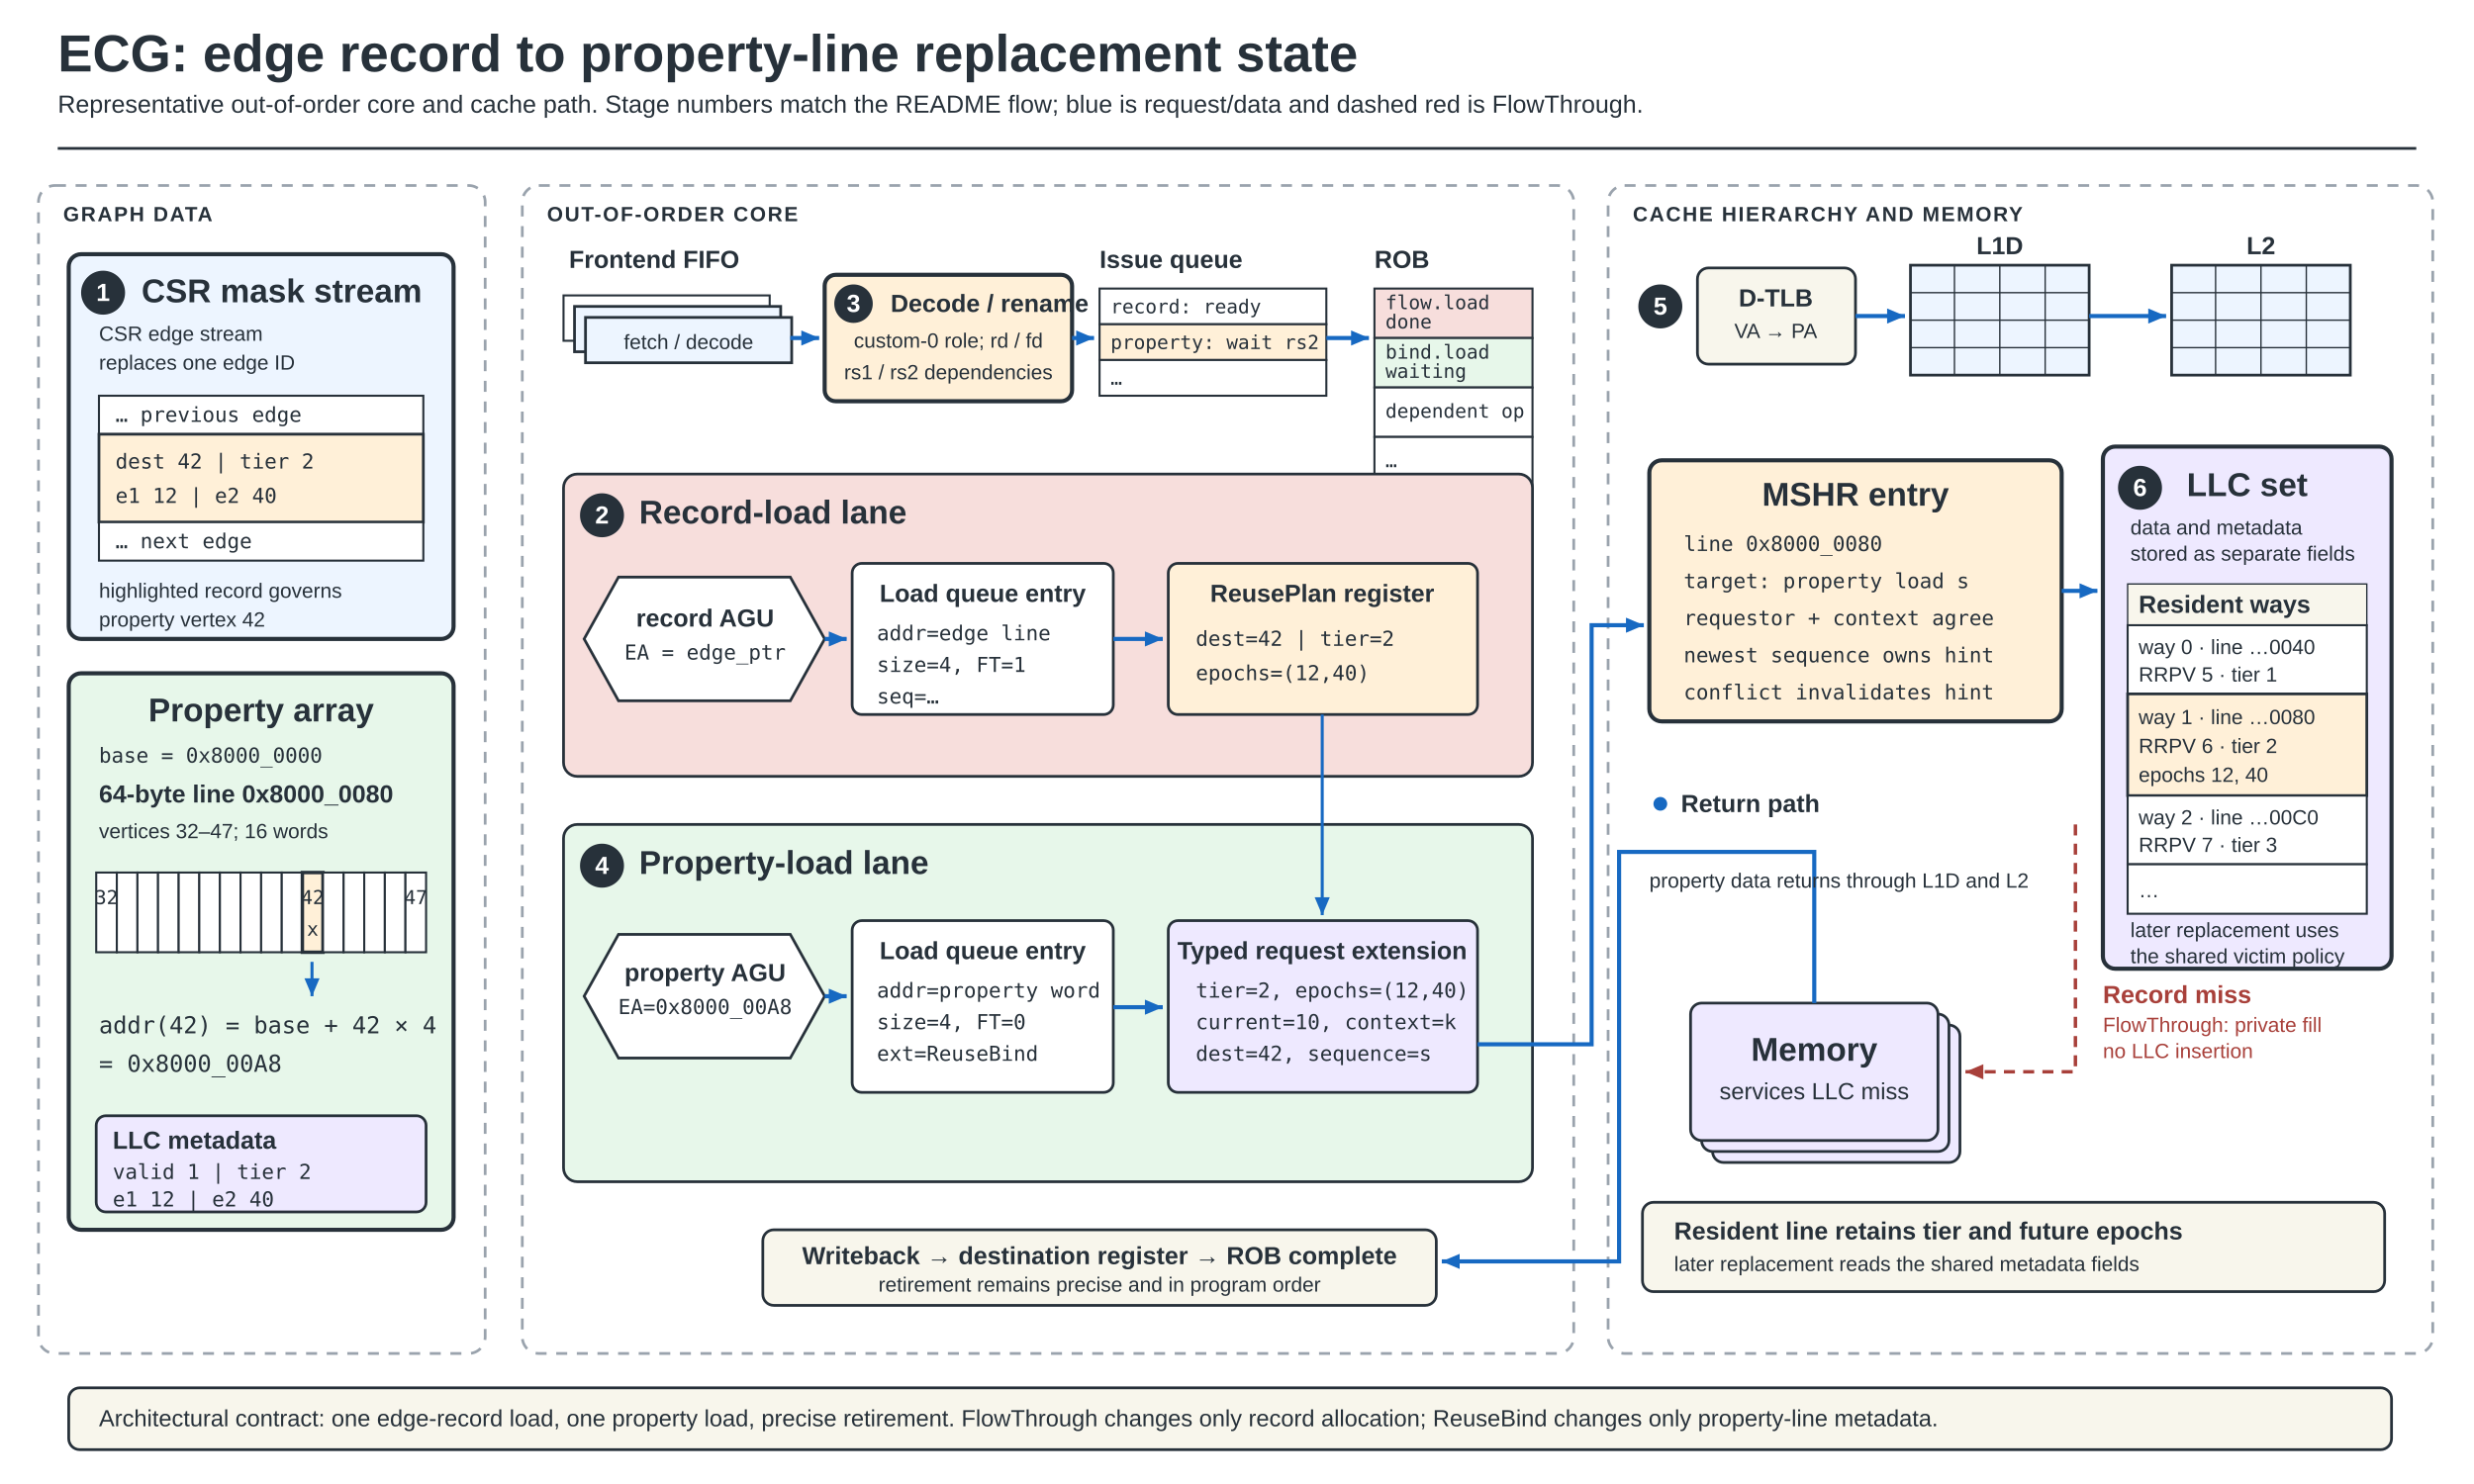
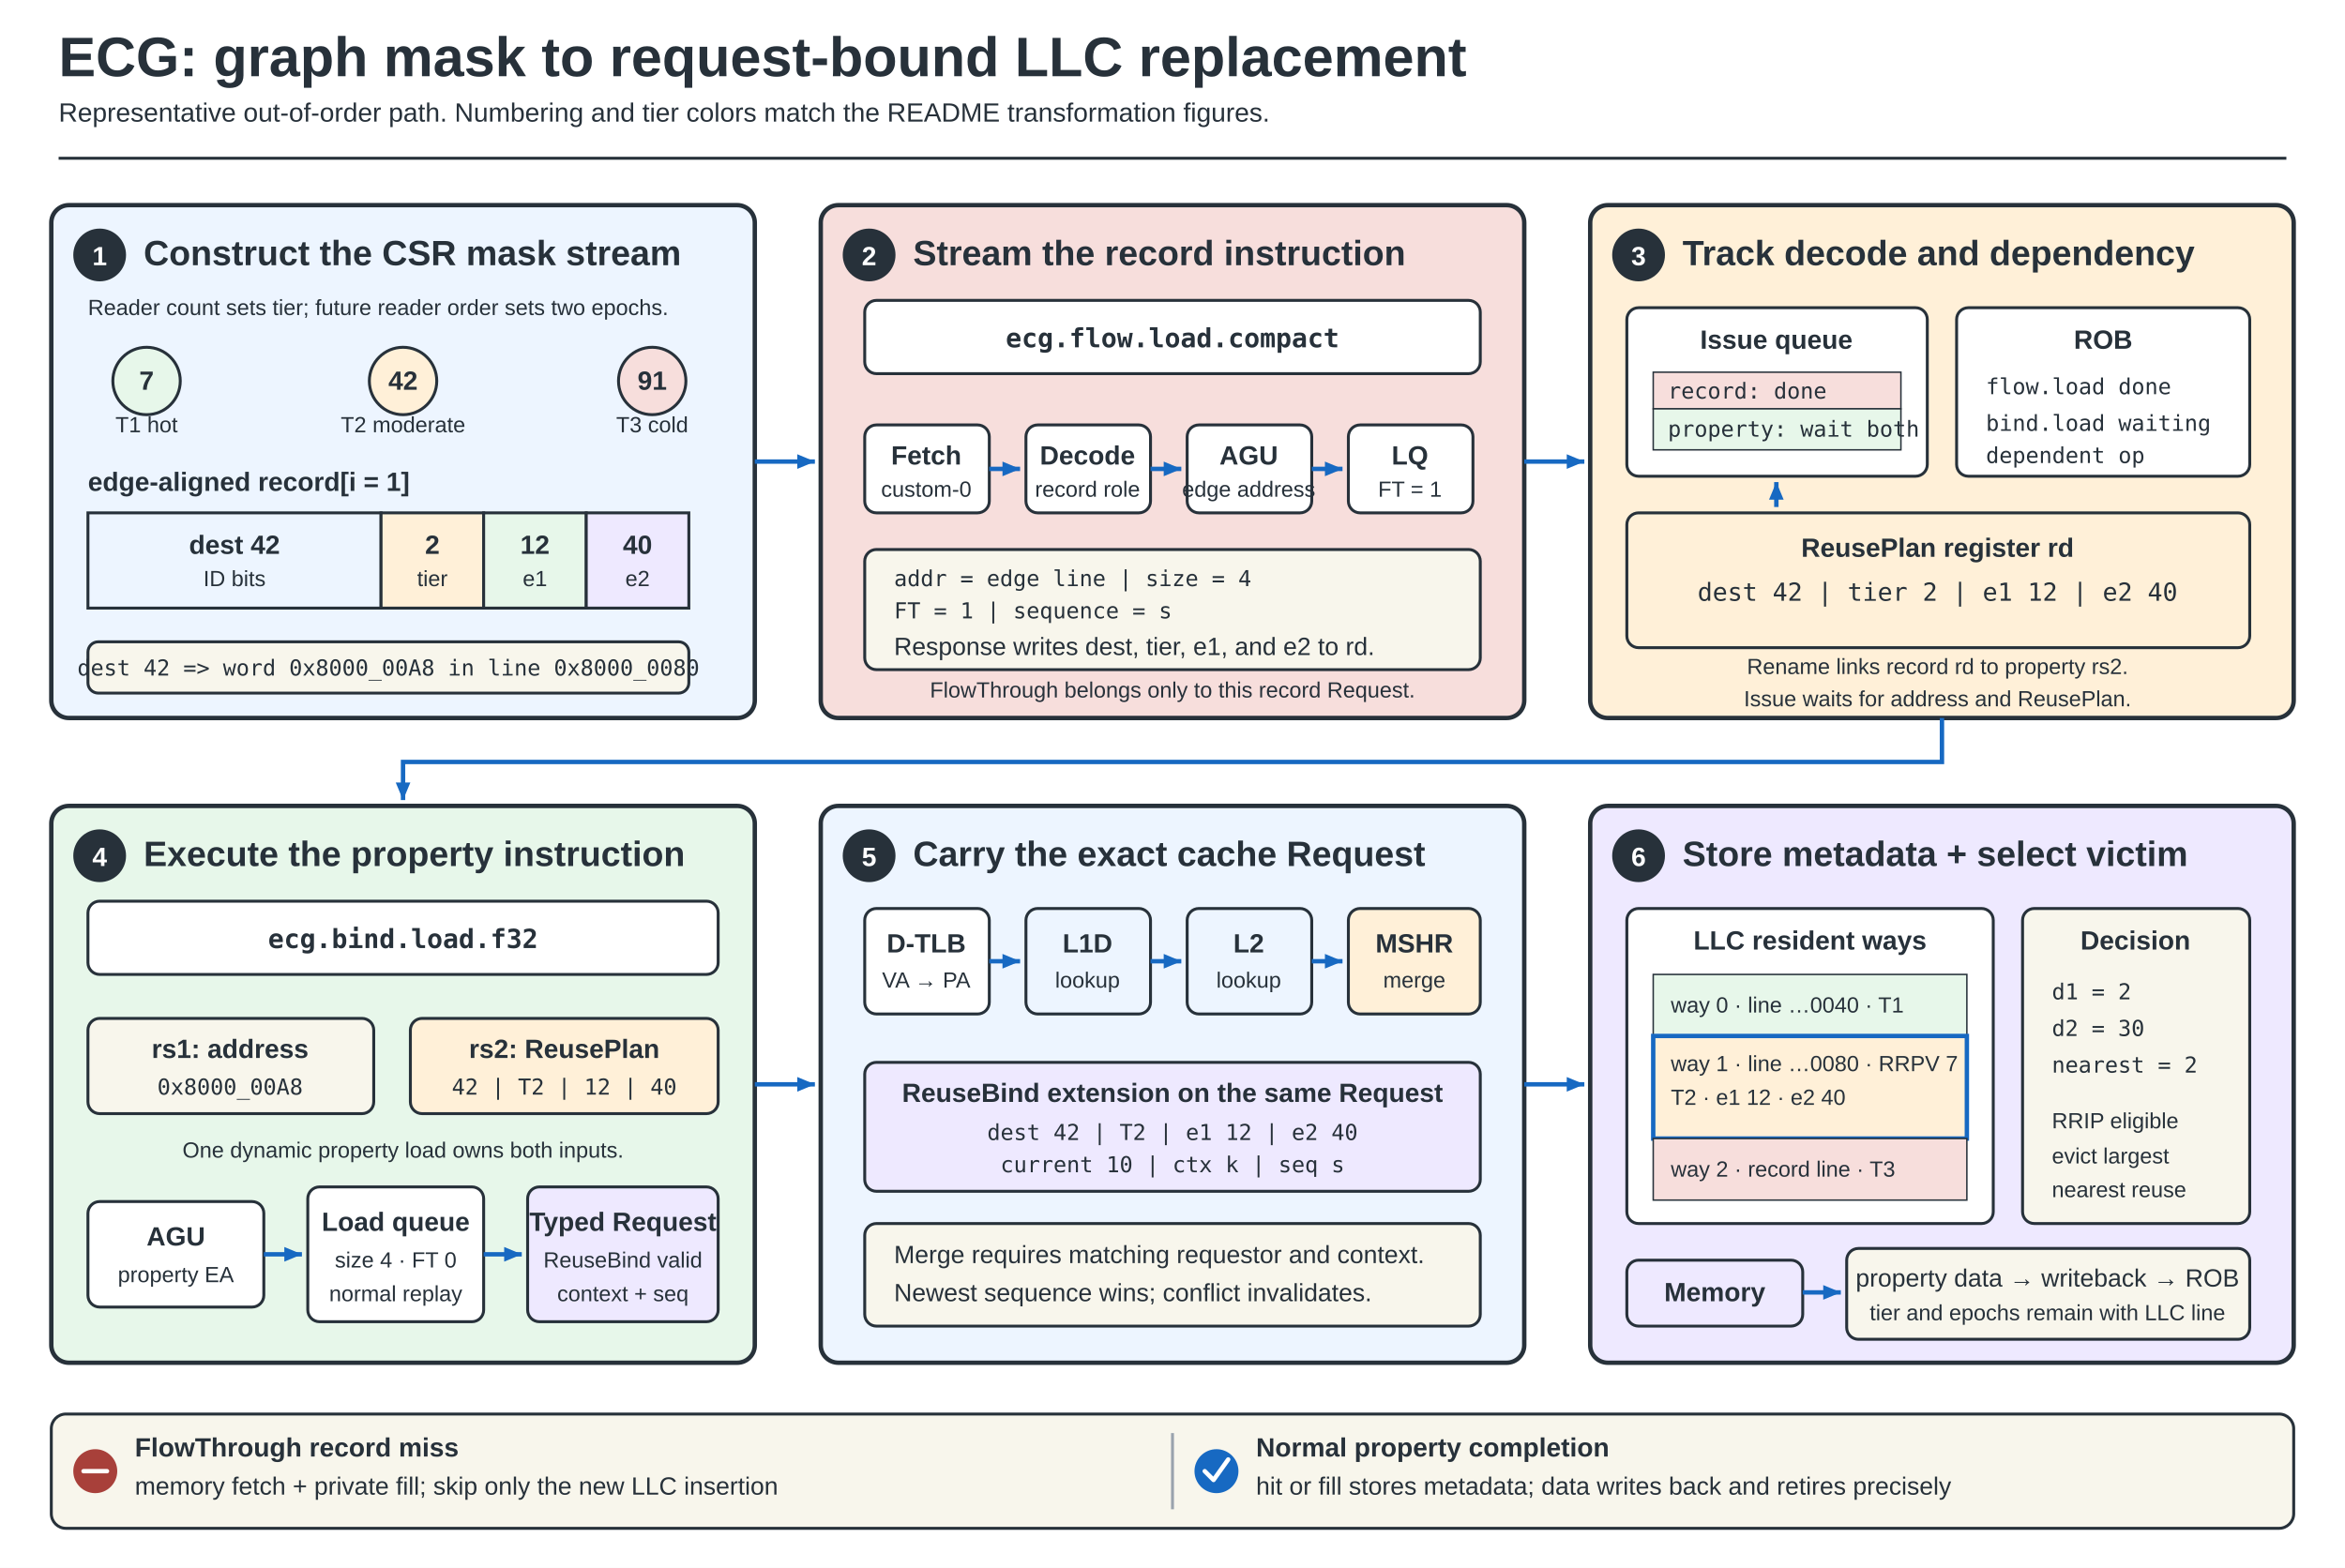
- <svg xmlns="http://www.w3.org/2000/svg" width="1800" height="1080" viewBox="0 0 1800 1080" role="img" aria-labelledby="title desc" fill="#27313A">
+ <svg xmlns="http://www.w3.org/2000/svg" width="1600" height="1070" viewBox="0 0 1600 1070" role="img" aria-labelledby="title desc" fill="#27313A">
  <defs>
-     <marker id="arrow" viewBox="0 0 13 11" markerWidth="13" markerHeight="11" refX="13" refY="5.5" orient="auto" markerUnits="userSpaceOnUse">
-       <path d="M0 0 L13 5.5 L0 11 Z" fill="#1769C2" />
-     </marker>
-     <marker id="arrow-red" viewBox="0 0 13 11" markerWidth="13" markerHeight="11" refX="13" refY="5.5" orient="auto" markerUnits="userSpaceOnUse">
-       <path d="M0 0 L13 5.5 L0 11 Z" fill="#A8403A" />
+     <marker id="arrow" viewBox="0 0 12 10" markerWidth="12" markerHeight="10" refX="12" refY="5" orient="auto" markerUnits="userSpaceOnUse">
+       <path d="M0 0 L12 5 L0 10 Z" fill="#1769C2" />
    </marker>
    <style>
      :root{color-scheme:light dark}
      @media(prefers-color-scheme:dark){
        [fill="#27313A"]{fill:#ECE7DD}[stroke="#27313A"]{stroke:#ECE7DD}
        [fill="#FFFFFF"]{fill:#1E2327}[fill="#F8F6EC"]{fill:#252A2E}
        [fill="#EDF5FF"]{fill:#273846}[fill="#E7F7EA"]{fill:#24382A}
        [fill="#FFF0D8"]{fill:#3B3122}[fill="#F7DEDC"]{fill:#3D292A}
        [fill="#EEE9FF"]{fill:#302C3C}[stroke="#9AA3AD"]{stroke:#747D86}
      }
-       .sans{font-family:Arial,Helvetica,sans-serif}.mono{font-family:"SFMono-Regular",Consolas,monospace}
-       .title{font-size:38px;font-weight:700}.subtitle{font-size:18px}
-       .domain{font-size:15px;font-weight:700;letter-spacing:1.2px}
-       .heading{font-size:24px;font-weight:700}.label{font-size:18px;font-weight:700}
-       .body{font-size:17px}.small{font-size:15px}.tiny{font-size:14px}
+       .sans{font-family:Arial,Helvetica,sans-serif}
+       .mono{font-family:"SFMono-Regular",Consolas,monospace}
+       .title{font-size:38px;font-weight:700}
+       .subtitle{font-size:18px}
+       .heading{font-size:24px;font-weight:700}
+       .label{font-size:18px;font-weight:700}
+       .body{font-size:17px}
+       .small{font-size:15px}
+       .number{font-size:18px;font-weight:700}
      .arrow{fill:none;stroke:#1769C2;stroke-width:3;marker-end:url(#arrow)}
-       .thin-arrow{fill:none;stroke:#1769C2;stroke-width:2.2;marker-end:url(#arrow)}
-       .flow-arrow{fill:none;stroke:#A8403A;stroke-width:2.5;stroke-dasharray:8 6;marker-end:url(#arrow-red)}
-       .slot{fill:#FFFFFF;stroke:#27313A;stroke-width:1.5}
+       .slot{fill:#FFFFFF;stroke:#27313A;stroke-width:2}
    </style>
  </defs>
-   <rect width="1800" height="1080" fill="#FFFFFF" />
-   <text x="42" y="52" class="sans title">ECG: edge record to property-line replacement state</text>
-   <text x="42" y="82" class="sans subtitle">Representative out-of-order core and cache path. Stage numbers match the README flow; blue is request/data and dashed red is FlowThrough.</text>
-   <line x1="42" y1="108" x2="1758" y2="108" stroke="#27313A" stroke-width="2" />
-   <rect x="28" y="135" width="325" height="850" rx="12" fill="none" stroke="#9AA3AD" stroke-width="2" stroke-dasharray="8 7" />
-   <text x="46" y="161" class="sans domain">GRAPH DATA</text>
-   <rect x="50" y="185" width="280" height="280" rx="9" fill="#EDF5FF" stroke="#27313A" stroke-width="3" />
-   <circle cx="75" cy="213" r="16" fill="#27313A" />
-   <text x="75" y="219" text-anchor="middle" fill="#FFFFFF" class="sans label">1</text>
-   <text x="205" y="220" text-anchor="middle" class="sans heading">CSR mask stream</text>
-   <text x="72" y="248" class="sans small">CSR edge stream</text>
-   <text x="72" y="269" class="sans small">replaces one edge ID</text>
-   <g class="mono small">
-     <rect x="72" y="288" width="236" height="28" class="slot" />
-     <text x="84" y="307">… previous edge</text>
-     <rect x="72" y="316" width="236" height="64" fill="#FFF0D8" stroke="#27313A" stroke-width="2" />
-     <text x="84" y="341">dest 42 | tier 2</text>
-     <text x="84" y="366">e1 12 | e2 40</text>
-     <rect x="72" y="380" width="236" height="28" class="slot" />
-     <text x="84" y="399">… next edge</text>
-   </g>
-   <text x="72" y="435" class="sans small">highlighted record governs</text>
-   <text x="72" y="456" class="sans small">property vertex 42</text>
-   <rect x="50" y="490" width="280" height="405" rx="9" fill="#E7F7EA" stroke="#27313A" stroke-width="3" />
-   <text x="190" y="525" text-anchor="middle" class="sans heading">Property array</text>
-   <text x="72" y="555" class="mono small">base = 0x8000_0000</text>
-   <text x="72" y="584" class="sans label">64-byte line 0x8000_0080</text>
-   <text x="72" y="610" class="sans small">vertices 32–47; 16 words</text>
-   <g transform="translate(70 635)">
-     <g class="mono tiny" text-anchor="middle">
-       <rect x="0" y="0" width="15" height="58" class="slot" />
-       <text x="7.5" y="23">32</text>
-       <rect x="15" y="0" width="15" height="58" class="slot" />
-       <rect x="30" y="0" width="15" height="58" class="slot" />
-       <rect x="45" y="0" width="15" height="58" class="slot" />
-       <rect x="60" y="0" width="15" height="58" class="slot" />
-       <rect x="75" y="0" width="15" height="58" class="slot" />
-       <rect x="90" y="0" width="15" height="58" class="slot" />
-       <rect x="105" y="0" width="15" height="58" class="slot" />
-       <rect x="120" y="0" width="15" height="58" class="slot" />
-       <rect x="135" y="0" width="15" height="58" class="slot" />
-       <rect x="150" y="0" width="15" height="58" fill="#FFF0D8" stroke="#27313A" stroke-width="2.5" />
-       <text x="157.5" y="23">42</text>
-       <text x="157.5" y="46">x</text>
-       <rect x="165" y="0" width="15" height="58" class="slot" />
-       <rect x="180" y="0" width="15" height="58" class="slot" />
-       <rect x="195" y="0" width="15" height="58" class="slot" />
-       <rect x="210" y="0" width="15" height="58" class="slot" />
-       <rect x="225" y="0" width="15" height="58" class="slot" />
-       <text x="232.5" y="23">47</text>
-     </g>
-   </g>
-   <path d="M227 700 V725" class="thin-arrow" />
-   <text x="72" y="752" class="mono body">addr(42) = base + 42 × 4</text>
-   <text x="72" y="780" class="mono body">= 0x8000_00A8</text>
-   <rect x="70" y="812" width="240" height="70" rx="7" fill="#EEE9FF" stroke="#27313A" stroke-width="2" />
-   <text x="82" y="836" class="sans label">LLC metadata</text>
-   <text x="82" y="858" class="mono small">valid 1 | tier 2</text>
-   <text x="82" y="878" class="mono small">e1 12 | e2 40</text>
-   <rect x="380" y="135" width="765" height="850" rx="12" fill="none" stroke="#9AA3AD" stroke-width="2" stroke-dasharray="8 7" />
-   <text x="398" y="161" class="sans domain">OUT-OF-ORDER CORE</text>
-   <text x="414" y="195" class="sans label">Frontend FIFO</text>
-   <g transform="translate(410 215)">
-     <rect x="0" y="0" width="150" height="33" class="slot" />
-     <rect x="8" y="8" width="150" height="33" fill="#EDF5FF" stroke="#27313A" stroke-width="2" />
-     <rect x="16" y="16" width="150" height="33" fill="#EDF5FF" stroke="#27313A" stroke-width="2" />
-     <text x="91" y="39" text-anchor="middle" class="sans small">fetch / decode</text>
-   </g>
-   <rect x="600" y="200" width="180" height="92" rx="8" fill="#FFF0D8" stroke="#27313A" stroke-width="3" />
-   <circle cx="621" cy="221" r="14" fill="#27313A" />
-   <text x="621" y="227" text-anchor="middle" fill="#FFFFFF" class="sans label">3</text>
-   <text x="720" y="227" text-anchor="middle" class="sans label">Decode / rename</text>
-   <text x="690" y="253" text-anchor="middle" class="sans small">custom-0 role; rd / fd</text>
-   <text x="690" y="276" text-anchor="middle" class="sans small">rs1 / rs2 dependencies</text>
-   <text x="800" y="195" class="sans label">Issue queue</text>
-   <g transform="translate(800 210)" class="mono tiny">
-     <rect x="0" y="0" width="165" height="26" class="slot" />
-     <text x="8" y="18">record: ready</text>
-     <rect x="0" y="26" width="165" height="26" fill="#FFF0D8" stroke="#27313A" stroke-width="1.5" />
-     <text x="8" y="44">property: wait rs2</text>
-     <rect x="0" y="52" width="165" height="26" class="slot" />
-     <text x="8" y="70">…</text>
-   </g>
-   <text x="1000" y="195" class="sans label">ROB</text>
-   <g transform="translate(1000 210)" class="mono tiny">
-     <rect x="0" y="0" width="115" height="36" fill="#F7DEDC" stroke="#27313A" stroke-width="1.5" />
-     <text x="8" y="15">flow.load</text>
-     <text x="8" y="29">done</text>
-     <rect x="0" y="36" width="115" height="36" fill="#E7F7EA" stroke="#27313A" stroke-width="1.5" />
-     <text x="8" y="51">bind.load</text>
-     <text x="8" y="65">waiting</text>
-     <rect x="0" y="72" width="115" height="36" class="slot" />
-     <text x="8" y="94">dependent op</text>
-     <rect x="0" y="108" width="115" height="36" class="slot" />
-     <text x="8" y="130">…</text>
-   </g>
-   <path d="M575 246 H596" class="arrow" />
-   <path d="M780 246 H796" class="arrow" />
-   <path d="M965 246 H996" class="arrow" />
-   <rect x="410" y="345" width="705" height="220" rx="10" fill="#F7DEDC" stroke="#27313A" stroke-width="2" />
-   <circle cx="438" cy="375" r="16" fill="#27313A" />
-   <text x="438" y="381" text-anchor="middle" fill="#FFFFFF" class="sans label">2</text>
-   <text x="465" y="381" class="sans heading">Record-load lane</text>
-   <polygon points="450,420 575,420 600,465 575,510 450,510 425,465" fill="#FFFFFF" stroke="#27313A" stroke-width="2" />
-   <text x="513" y="456" text-anchor="middle" class="sans label">record AGU</text>
-   <text x="513" y="480" text-anchor="middle" class="mono small">EA = edge_ptr</text>
-   <rect x="620" y="410" width="190" height="110" rx="7" fill="#FFFFFF" stroke="#27313A" stroke-width="2" />
-   <text x="715" y="438" text-anchor="middle" class="sans label">Load queue entry</text>
-   <text x="638" y="466" class="mono small">addr=edge line</text>
-   <text x="638" y="489" class="mono small">size=4, FT=1</text>
-   <text x="638" y="512" class="mono small">seq=…</text>
-   <rect x="850" y="410" width="225" height="110" rx="7" fill="#FFF0D8" stroke="#27313A" stroke-width="2" />
-   <text x="962" y="438" text-anchor="middle" class="sans label">ReusePlan register</text>
-   <text x="870" y="470" class="mono small">dest=42 | tier=2</text>
-   <text x="870" y="495" class="mono small">epochs=(12,40)</text>
-   <path d="M600 465 H616" class="arrow" />
-   <path d="M810 465 H846" class="arrow" />
-   <rect x="410" y="600" width="705" height="260" rx="10" fill="#E7F7EA" stroke="#27313A" stroke-width="2" />
-   <circle cx="438" cy="630" r="16" fill="#27313A" />
-   <text x="438" y="636" text-anchor="middle" fill="#FFFFFF" class="sans label">4</text>
-   <text x="465" y="636" class="sans heading">Property-load lane</text>
-   <polygon points="450,680 575,680 600,725 575,770 450,770 425,725" fill="#FFFFFF" stroke="#27313A" stroke-width="2" />
-   <text x="513" y="714" text-anchor="middle" class="sans label">property AGU</text>
-   <text x="513" y="738" text-anchor="middle" class="mono small">EA=0x8000_00A8</text>
-   <rect x="620" y="670" width="190" height="125" rx="7" fill="#FFFFFF" stroke="#27313A" stroke-width="2" />
-   <text x="715" y="698" text-anchor="middle" class="sans label">Load queue entry</text>
-   <text x="638" y="726" class="mono small">addr=property word</text>
-   <text x="638" y="749" class="mono small">size=4, FT=0</text>
-   <text x="638" y="772" class="mono small">ext=ReuseBind</text>
-   <rect x="850" y="670" width="225" height="125" rx="7" fill="#EEE9FF" stroke="#27313A" stroke-width="2" />
-   <text x="962" y="698" text-anchor="middle" class="sans label">Typed request extension</text>
-   <text x="870" y="726" class="mono small">tier=2, epochs=(12,40)</text>
-   <text x="870" y="749" class="mono small">current=10, context=k</text>
-   <text x="870" y="772" class="mono small">dest=42, sequence=s</text>
-   <path d="M962 520 V666" class="thin-arrow" />
-   <path d="M600 725 H616" class="arrow" />
-   <path d="M810 733 H846" class="arrow" />
-   <rect x="555" y="895" width="490" height="55" rx="8" fill="#F8F6EC" stroke="#27313A" stroke-width="2" />
-   <text x="800" y="920" text-anchor="middle" class="sans label">Writeback → destination register → ROB complete</text>
-   <text x="800" y="940" text-anchor="middle" class="sans small">retirement remains precise and in program order</text>
-   <rect x="1170" y="135" width="600" height="850" rx="12" fill="none" stroke="#9AA3AD" stroke-width="2" stroke-dasharray="8 7" />
-   <text x="1188" y="161" class="sans domain">CACHE HIERARCHY AND MEMORY</text>
-   <circle cx="1208" cy="223" r="16" fill="#27313A" />
-   <text x="1208" y="229" text-anchor="middle" fill="#FFFFFF" class="sans label">5</text>
-   <rect x="1235" y="195" width="115" height="70" rx="8" fill="#F8F6EC" stroke="#27313A" stroke-width="2" />
-   <text x="1292" y="223" text-anchor="middle" class="sans label">D-TLB</text>
-   <text x="1292" y="246" text-anchor="middle" class="sans small">VA → PA</text>
-   <g transform="translate(1390 193)">
-     <text x="65" y="-8" text-anchor="middle" class="sans label">L1D</text>
-     <rect x="0" y="0" width="130" height="80" fill="#EDF5FF" stroke="#27313A" stroke-width="2" />
-     <path d="M0 20 H130 M0 40 H130 M0 60 H130 M32 0 V80 M65 0 V80 M98 0 V80" stroke="#27313A" stroke-width="1" />
-   </g>
-   <g transform="translate(1580 193)">
-     <text x="65" y="-8" text-anchor="middle" class="sans label">L2</text>
-     <rect x="0" y="0" width="130" height="80" fill="#EDF5FF" stroke="#27313A" stroke-width="2" />
-     <path d="M0 20 H130 M0 40 H130 M0 60 H130 M32 0 V80 M65 0 V80 M98 0 V80" stroke="#27313A" stroke-width="1" />
-   </g>
-   <path d="M1350 230 H1386" class="arrow" />
-   <path d="M1520 230 H1576" class="arrow" />
-   <rect x="1200" y="335" width="300" height="190" rx="9" fill="#FFF0D8" stroke="#27313A" stroke-width="3" />
-   <text x="1350" y="368" text-anchor="middle" class="sans heading">MSHR entry</text>
-   <g class="mono small">
-     <text x="1225" y="401">line 0x8000_0080</text>
-     <text x="1225" y="428">target: property load s</text>
-     <text x="1225" y="455">requestor + context agree</text>
-     <text x="1225" y="482">newest sequence owns hint</text>
-     <text x="1225" y="509">conflict invalidates hint</text>
-   </g>
-   <rect x="1530" y="325" width="210" height="380" rx="9" fill="#EEE9FF" stroke="#27313A" stroke-width="3" />
-   <circle cx="1557" cy="355" r="16" fill="#27313A" />
-   <text x="1557" y="361" text-anchor="middle" fill="#FFFFFF" class="sans label">6</text>
-   <text x="1635" y="361" text-anchor="middle" class="sans heading">LLC set</text>
-   <text x="1550" y="389" class="sans small">data and metadata</text>
-   <text x="1550" y="408" class="sans small">stored as separate fields</text>
-   <g transform="translate(1548 425)" class="sans small">
-     <rect x="0" y="0" width="174" height="30" fill="#F8F6EC" stroke="#27313A" />
-     <text x="8" y="21" class="sans label">Resident ways</text>
-     <rect x="0" y="30" width="174" height="50" class="slot" />
-     <text x="8" y="51">way 0 · line …0040</text>
-     <text x="8" y="71">RRPV 5 · tier 1</text>
-     <rect x="0" y="80" width="174" height="74" fill="#FFF0D8" stroke="#27313A" stroke-width="2" />
-     <text x="8" y="102">way 1 · line …0080</text>
-     <text x="8" y="123">RRPV 6 · tier 2</text>
-     <text x="8" y="144">epochs 12, 40</text>
-     <rect x="0" y="154" width="174" height="50" class="slot" />
-     <text x="8" y="175">way 2 · line …00C0</text>
-     <text x="8" y="195">RRPV 7 · tier 3</text>
-     <rect x="0" y="204" width="174" height="36" class="slot" />
-     <text x="8" y="228">…</text>
-   </g>
-   <text x="1550" y="682" class="sans small">later replacement uses</text>
-   <text x="1550" y="701" class="sans small">the shared victim policy</text>
-   <path d="M1075 760 H1158 V455 H1196" class="arrow" />
-   <path d="M1500 430 H1526" class="arrow" />
-   <g transform="translate(1230 730)">
-     <rect x="16" y="16" width="180" height="100" rx="8" fill="#EEE9FF" stroke="#27313A" stroke-width="2" />
-     <rect x="8" y="8" width="180" height="100" rx="8" fill="#EEE9FF" stroke="#27313A" stroke-width="2" />
-     <rect x="0" y="0" width="180" height="100" rx="8" fill="#EEE9FF" stroke="#27313A" stroke-width="2" />
-     <text x="90" y="42" text-anchor="middle" class="sans heading">Memory</text>
-     <text x="90" y="70" text-anchor="middle" class="sans body">services LLC miss</text>
-   </g>
-   <circle cx="1208" cy="585" r="5" fill="#1769C2" />
-   <text x="1223" y="591" class="sans label">Return path</text>
-   <path d="M1320 730 V620 H1178 V918 H1049" class="arrow" />
-   <text x="1200" y="646" class="sans small">property data returns through L1D and L2</text>
-   <path d="M1510 600 V780 H1430" class="flow-arrow" />
-   <text x="1530" y="730" class="sans label" fill="#A8403A">Record miss</text>
-   <text x="1530" y="751" class="sans small" fill="#A8403A">FlowThrough: private fill</text>
-   <text x="1530" y="770" class="sans small" fill="#A8403A">no LLC insertion</text>
-   <rect x="1195" y="875" width="540" height="65" rx="8" fill="#F8F6EC" stroke="#27313A" stroke-width="2" />
-   <text x="1218" y="902" class="sans label">Resident line retains tier and future epochs</text>
-   <text x="1218" y="925" class="sans small">later replacement reads the shared metadata fields</text>
-   <rect x="50" y="1010" width="1690" height="45" rx="8" fill="#F8F6EC" stroke="#27313A" stroke-width="2" />
-   <text x="72" y="1038" class="sans body">Architectural contract: one edge-record load, one property load, precise retirement. FlowThrough changes only record allocation; ReuseBind changes only property-line metadata.</text>
+   <rect width="1600" height="1070" fill="#FFFFFF" />
+   <text x="40" y="52" class="sans title">ECG: graph mask to request-bound LLC replacement</text>
+   <text x="40" y="83" class="sans subtitle">Representative out-of-order path. Numbering and tier colors match the README transformation figures.</text>
+   <line x1="40" y1="108" x2="1560" y2="108" stroke="#27313A" stroke-width="2" />
+   <g stroke="#27313A" stroke-width="3">
+     <rect x="35" y="140" width="480" height="350" rx="12" fill="#EDF5FF" />
+     <rect x="560" y="140" width="480" height="350" rx="12" fill="#F7DEDC" />
+     <rect x="1085" y="140" width="480" height="350" rx="12" fill="#FFF0D8" />
+     <rect x="35" y="550" width="480" height="380" rx="12" fill="#E7F7EA" />
+     <rect x="560" y="550" width="480" height="380" rx="12" fill="#EDF5FF" />
+     <rect x="1085" y="550" width="480" height="380" rx="12" fill="#EEE9FF" />
+   </g>
+   <circle cx="68" cy="174" r="18" fill="#27313A" />
+   <text x="68" y="181" text-anchor="middle" fill="#FFFFFF" class="sans number">1</text>
+   <text x="98" y="181" class="sans heading">Construct the CSR mask stream</text>
+   <text x="60" y="215" class="sans small">Reader count sets tier; future reader order sets two epochs.</text>
+   <g stroke="#27313A" stroke-width="2">
+     <circle cx="100" cy="260" r="23" fill="#E7F7EA" />
+     <circle cx="275" cy="260" r="23" fill="#FFF0D8" />
+     <circle cx="445" cy="260" r="23" fill="#F7DEDC" />
+   </g>
+   <g text-anchor="middle" class="sans label">
+     <text x="100" y="266">7</text>
+     <text x="275" y="266">42</text>
+     <text x="445" y="266">91</text>
+   </g>
+   <text x="100" y="295" text-anchor="middle" class="sans small">T1 hot</text>
+   <text x="275" y="295" text-anchor="middle" class="sans small">T2 moderate</text>
+   <text x="445" y="295" text-anchor="middle" class="sans small">T3 cold</text>
+   <text x="60" y="335" class="sans label">edge-aligned record[i = 1]</text>
+   <g transform="translate(60 350)" text-anchor="middle">
+     <rect x="0" y="0" width="200" height="65" fill="#EDF5FF" stroke="#27313A" stroke-width="2" />
+     <rect x="200" y="0" width="70" height="65" fill="#FFF0D8" stroke="#27313A" stroke-width="2" />
+     <rect x="270" y="0" width="70" height="65" fill="#E7F7EA" stroke="#27313A" stroke-width="2" />
+     <rect x="340" y="0" width="70" height="65" fill="#EEE9FF" stroke="#27313A" stroke-width="2" />
+     <text x="100" y="28" class="sans label">dest 42</text>
+     <text x="100" y="50" class="sans small">ID bits</text>
+     <text x="235" y="28" class="sans label">2</text>
+     <text x="235" y="50" class="sans small">tier</text>
+     <text x="305" y="28" class="sans label">12</text>
+     <text x="305" y="50" class="sans small">e1</text>
+     <text x="375" y="28" class="sans label">40</text>
+     <text x="375" y="50" class="sans small">e2</text>
+   </g>
+   <rect x="60" y="438" width="410" height="35" rx="7" fill="#F8F6EC" stroke="#27313A" stroke-width="2" />
+   <text x="265" y="461" text-anchor="middle" class="mono small">dest 42 =&gt; word 0x8000_00A8 in line 0x8000_0080</text>
+   <circle cx="593" cy="174" r="18" fill="#27313A" />
+   <text x="593" y="181" text-anchor="middle" fill="#FFFFFF" class="sans number">2</text>
+   <text x="623" y="181" class="sans heading">Stream the record instruction</text>
+   <rect x="590" y="205" width="420" height="50" rx="8" fill="#FFFFFF" stroke="#27313A" stroke-width="2" />
+   <text x="800" y="237" text-anchor="middle" class="mono label">ecg.flow.load.compact</text>
+   <g text-anchor="middle">
+     <rect x="590" y="290" width="85" height="60" rx="8" class="slot" />
+     <rect x="700" y="290" width="85" height="60" rx="8" class="slot" />
+     <rect x="810" y="290" width="85" height="60" rx="8" class="slot" />
+     <rect x="920" y="290" width="85" height="60" rx="8" class="slot" />
+     <text x="632" y="317" class="sans label">Fetch</text>
+     <text x="632" y="339" class="sans small">custom-0</text>
+     <text x="742" y="317" class="sans label">Decode</text>
+     <text x="742" y="339" class="sans small">record role</text>
+     <text x="852" y="317" class="sans label">AGU</text>
+     <text x="852" y="339" class="sans small">edge address</text>
+     <text x="962" y="317" class="sans label">LQ</text>
+     <text x="962" y="339" class="sans small">FT = 1</text>
+   </g>
+   <path d="M675 320 H696" class="arrow" />
+   <path d="M785 320 H806" class="arrow" />
+   <path d="M895 320 H916" class="arrow" />
+   <rect x="590" y="375" width="420" height="82" rx="8" fill="#F8F6EC" stroke="#27313A" stroke-width="2" />
+   <text x="610" y="400" class="mono small">addr = edge line | size = 4</text>
+   <text x="610" y="422" class="mono small">FT = 1 | sequence = s</text>
+   <text x="610" y="447" class="sans body">Response writes dest, tier, e1, and e2 to rd.</text>
+   <text x="800" y="476" text-anchor="middle" class="sans small">FlowThrough belongs only to this record Request.</text>
+   <circle cx="1118" cy="174" r="18" fill="#27313A" />
+   <text x="1118" y="181" text-anchor="middle" fill="#FFFFFF" class="sans number">3</text>
+   <text x="1148" y="181" class="sans heading">Track decode and dependency</text>
+   <rect x="1110" y="210" width="205" height="115" rx="8" fill="#FFFFFF" stroke="#27313A" stroke-width="2" />
+   <text x="1212" y="238" text-anchor="middle" class="sans label">Issue queue</text>
+   <rect x="1128" y="254" width="169" height="25" fill="#F7DEDC" stroke="#27313A" />
+   <rect x="1128" y="279" width="169" height="28" fill="#E7F7EA" stroke="#27313A" />
+   <text x="1138" y="272" class="mono small">record: done</text>
+   <text x="1138" y="298" class="mono small">property: wait both</text>
+   <rect x="1335" y="210" width="200" height="115" rx="8" fill="#FFFFFF" stroke="#27313A" stroke-width="2" />
+   <text x="1435" y="238" text-anchor="middle" class="sans label">ROB</text>
+   <text x="1355" y="269" class="mono small">flow.load  done</text>
+   <text x="1355" y="294" class="mono small">bind.load  waiting</text>
+   <text x="1355" y="316" class="mono small">dependent op</text>
+   <rect x="1110" y="350" width="425" height="92" rx="8" fill="#FFF0D8" stroke="#27313A" stroke-width="2" />
+   <text x="1322" y="380" text-anchor="middle" class="sans label">ReusePlan register rd</text>
+   <text x="1322" y="410" text-anchor="middle" class="mono body">dest 42 | tier 2 | e1 12 | e2 40</text>
+   <path d="M1212 346 V329" class="arrow" />
+   <text x="1322" y="460" text-anchor="middle" class="sans small">Rename links record rd to property rs2.</text>
+   <text x="1322" y="482" text-anchor="middle" class="sans small">Issue waits for address and ReusePlan.</text>
+   <circle cx="68" cy="584" r="18" fill="#27313A" />
+   <text x="68" y="591" text-anchor="middle" fill="#FFFFFF" class="sans number">4</text>
+   <text x="98" y="591" class="sans heading">Execute the property instruction</text>
+   <rect x="60" y="615" width="430" height="50" rx="8" fill="#FFFFFF" stroke="#27313A" stroke-width="2" />
+   <text x="275" y="647" text-anchor="middle" class="mono label">ecg.bind.load.f32</text>
+   <rect x="60" y="695" width="195" height="65" rx="8" fill="#F8F6EC" stroke="#27313A" stroke-width="2" />
+   <rect x="280" y="695" width="210" height="65" rx="8" fill="#FFF0D8" stroke="#27313A" stroke-width="2" />
+   <text x="157" y="722" text-anchor="middle" class="sans label">rs1: address</text>
+   <text x="157" y="747" text-anchor="middle" class="mono small">0x8000_00A8</text>
+   <text x="385" y="722" text-anchor="middle" class="sans label">rs2: ReusePlan</text>
+   <text x="385" y="747" text-anchor="middle" class="mono small">42 | T2 | 12 | 40</text>
+   <text x="275" y="790" text-anchor="middle" class="sans small">One dynamic property load owns both inputs.</text>
+   <g text-anchor="middle">
+     <rect x="60" y="820" width="120" height="72" rx="8" class="slot" />
+     <rect x="210" y="810" width="120" height="92" rx="8" class="slot" />
+     <rect x="360" y="810" width="130" height="92" rx="8" fill="#EEE9FF" stroke="#27313A" stroke-width="2" />
+     <text x="120" y="850" class="sans label">AGU</text>
+     <text x="120" y="875" class="sans small">property EA</text>
+     <text x="270" y="840" class="sans label">Load queue</text>
+     <text x="270" y="865" class="sans small">size 4 · FT 0</text>
+     <text x="270" y="888" class="sans small">normal replay</text>
+     <text x="425" y="840" class="sans label">Typed Request</text>
+     <text x="425" y="865" class="sans small">ReuseBind valid</text>
+     <text x="425" y="888" class="sans small">context + seq</text>
+   </g>
+   <path d="M180 856 H206" class="arrow" />
+   <path d="M330 856 H356" class="arrow" />
+   <circle cx="593" cy="584" r="18" fill="#27313A" />
+   <text x="593" y="591" text-anchor="middle" fill="#FFFFFF" class="sans number">5</text>
+   <text x="623" y="591" class="sans heading">Carry the exact cache Request</text>
+   <g text-anchor="middle">
+     <rect x="590" y="620" width="85" height="72" rx="8" class="slot" />
+     <rect x="700" y="620" width="85" height="72" rx="8" fill="#EDF5FF" stroke="#27313A" stroke-width="2" />
+     <rect x="810" y="620" width="85" height="72" rx="8" fill="#EDF5FF" stroke="#27313A" stroke-width="2" />
+     <rect x="920" y="620" width="90" height="72" rx="8" fill="#FFF0D8" stroke="#27313A" stroke-width="2" />
+     <text x="632" y="650" class="sans label">D-TLB</text>
+     <text x="632" y="674" class="sans small">VA → PA</text>
+     <text x="742" y="650" class="sans label">L1D</text>
+     <text x="742" y="674" class="sans small">lookup</text>
+     <text x="852" y="650" class="sans label">L2</text>
+     <text x="852" y="674" class="sans small">lookup</text>
+     <text x="965" y="650" class="sans label">MSHR</text>
+     <text x="965" y="674" class="sans small">merge</text>
+   </g>
+   <path d="M675 656 H696" class="arrow" />
+   <path d="M785 656 H806" class="arrow" />
+   <path d="M895 656 H916" class="arrow" />
+   <rect x="590" y="725" width="420" height="88" rx="8" fill="#EEE9FF" stroke="#27313A" stroke-width="2" />
+   <text x="800" y="752" text-anchor="middle" class="sans label">ReuseBind extension on the same Request</text>
+   <text x="800" y="778" text-anchor="middle" class="mono small">dest 42 | T2 | e1 12 | e2 40</text>
+   <text x="800" y="800" text-anchor="middle" class="mono small">current 10 | ctx k | seq s</text>
+   <rect x="590" y="835" width="420" height="70" rx="8" fill="#F8F6EC" stroke="#27313A" stroke-width="2" />
+   <text x="610" y="862" class="sans body">Merge requires matching requestor and context.</text>
+   <text x="610" y="888" class="sans body">Newest sequence wins; conflict invalidates.</text>
+   <circle cx="1118" cy="584" r="18" fill="#27313A" />
+   <text x="1118" y="591" text-anchor="middle" fill="#FFFFFF" class="sans number">6</text>
+   <text x="1148" y="591" class="sans heading">Store metadata + select victim</text>
+   <rect x="1110" y="620" width="250" height="215" rx="8" fill="#FFFFFF" stroke="#27313A" stroke-width="2" />
+   <text x="1235" y="648" text-anchor="middle" class="sans label">LLC resident ways</text>
+   <rect x="1128" y="665" width="214" height="42" fill="#E7F7EA" stroke="#27313A" />
+   <rect x="1128" y="707" width="214" height="70" fill="#FFF0D8" stroke="#1769C2" stroke-width="3" />
+   <rect x="1128" y="777" width="214" height="42" fill="#F7DEDC" stroke="#27313A" />
+   <text x="1140" y="691" class="sans small">way 0 · line …0040 · T1</text>
+   <text x="1140" y="731" class="sans small">way 1 · line …0080 · RRPV 7</text>
+   <text x="1140" y="754" class="sans small">T2 · e1 12 · e2 40</text>
+   <text x="1140" y="803" class="sans small">way 2 · record line · T3</text>
+   <rect x="1380" y="620" width="155" height="215" rx="8" fill="#F8F6EC" stroke="#27313A" stroke-width="2" />
+   <text x="1457" y="648" text-anchor="middle" class="sans label">Decision</text>
+   <text x="1400" y="682" class="mono small">d1 = 2</text>
+   <text x="1400" y="707" class="mono small">d2 = 30</text>
+   <text x="1400" y="732" class="mono small">nearest = 2</text>
+   <text x="1400" y="770" class="sans small">RRIP eligible</text>
+   <text x="1400" y="794" class="sans small">evict largest</text>
+   <text x="1400" y="817" class="sans small">nearest reuse</text>
+   <rect x="1110" y="860" width="120" height="45" rx="8" fill="#EEE9FF" stroke="#27313A" stroke-width="2" />
+   <text x="1170" y="888" text-anchor="middle" class="sans label">Memory</text>
+   <rect x="1260" y="852" width="275" height="62" rx="8" fill="#F8F6EC" stroke="#27313A" stroke-width="2" />
+   <text x="1397" y="878" text-anchor="middle" class="sans body">property data → writeback → ROB</text>
+   <text x="1397" y="901" text-anchor="middle" class="sans small">tier and epochs remain with LLC line</text>
+   <path d="M1230 882 H1256" class="arrow" />
+   <path d="M515 315 H556" class="arrow" />
+   <path d="M1040 315 H1081" class="arrow" />
+   <path d="M1325 490 V520 H275 V546" class="arrow" />
+   <path d="M515 740 H556" class="arrow" />
+   <path d="M1040 740 H1081" class="arrow" />
+   <rect x="35" y="965" width="1530" height="78" rx="10" fill="#F8F6EC" stroke="#27313A" stroke-width="2" />
+   <line x1="800" y1="978" x2="800" y2="1030" stroke="#9AA3AD" stroke-width="2" />
+   <circle cx="65" cy="1004" r="15" fill="#A8403A" />
+   <path d="M57 1004 H73" stroke="#FFFFFF" stroke-width="3" stroke-linecap="round" />
+   <text x="92" y="994" class="sans label">FlowThrough record miss</text>
+   <text x="92" y="1020" class="sans body">memory fetch + private fill; skip only the new LLC insertion</text>
+   <circle cx="830" cy="1004" r="15" fill="#1769C2" />
+   <path d="M822 1004 L828 1010 L838 996" fill="none" stroke="#FFFFFF" stroke-width="3" stroke-linecap="round" stroke-linejoin="round" />
+   <text x="857" y="994" class="sans label">Normal property completion</text>
+   <text x="857" y="1020" class="sans body">hit or fill stores metadata; data writes back and retires precisely</text>
</svg>
